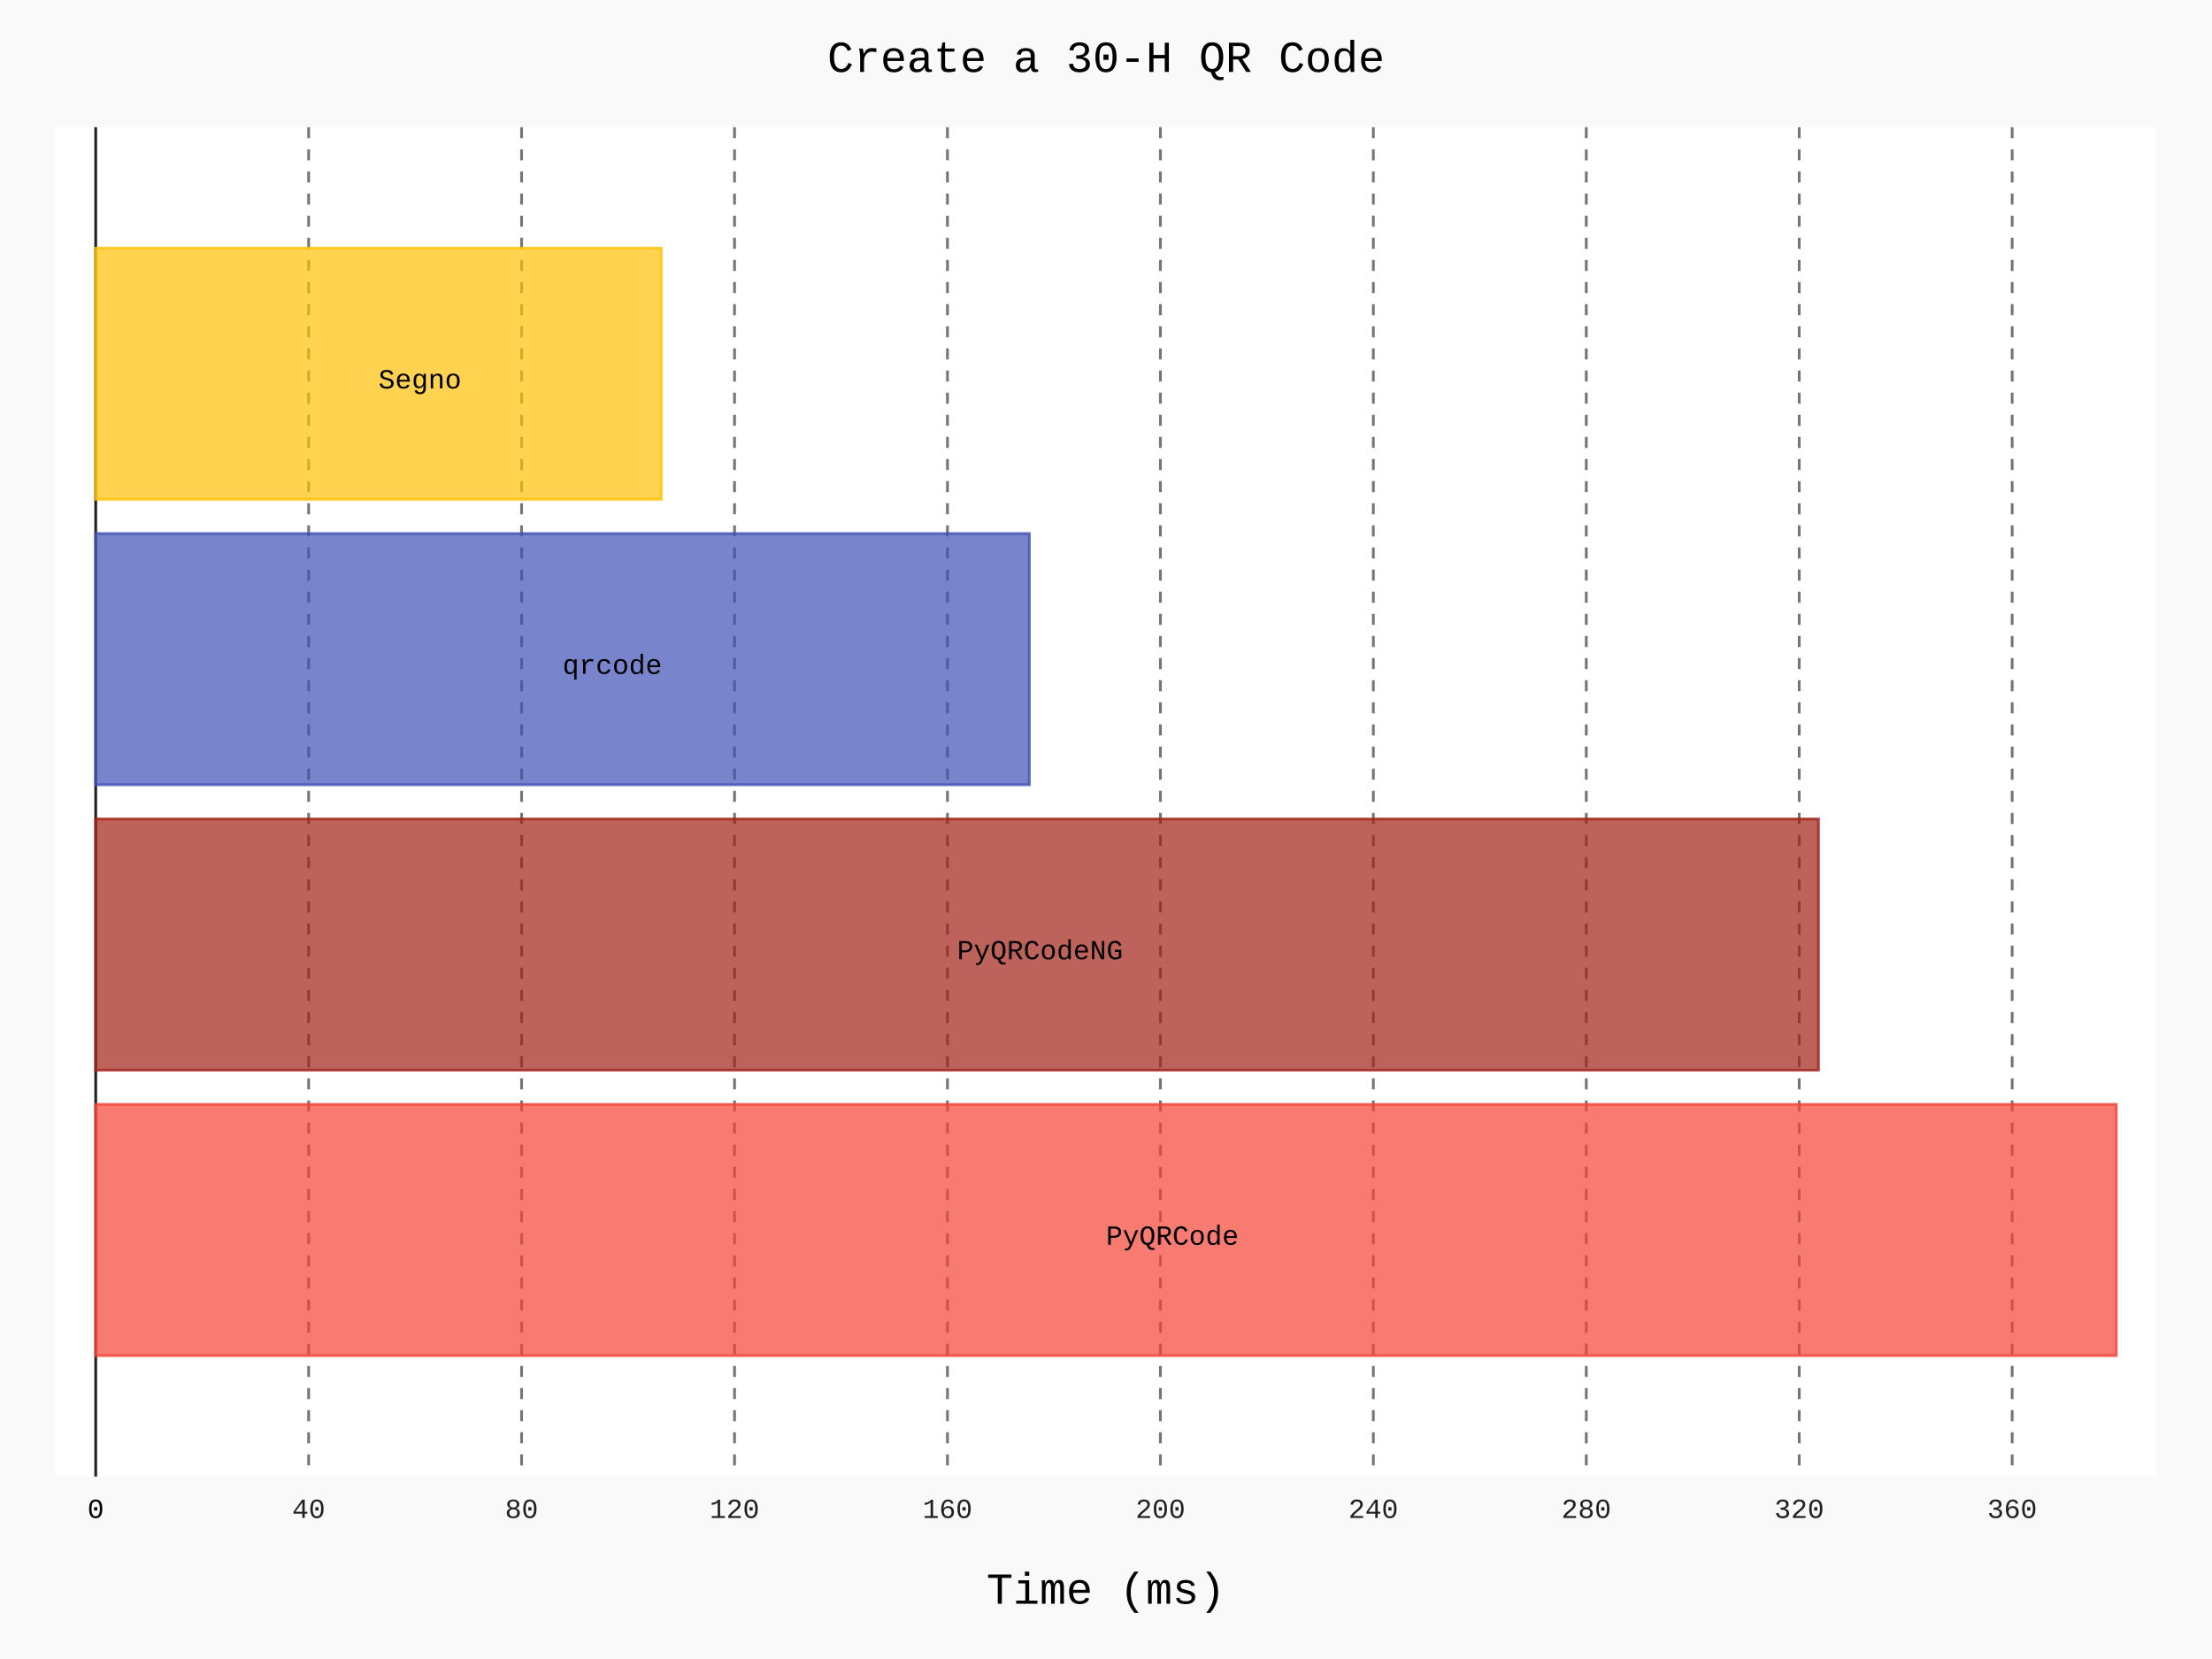
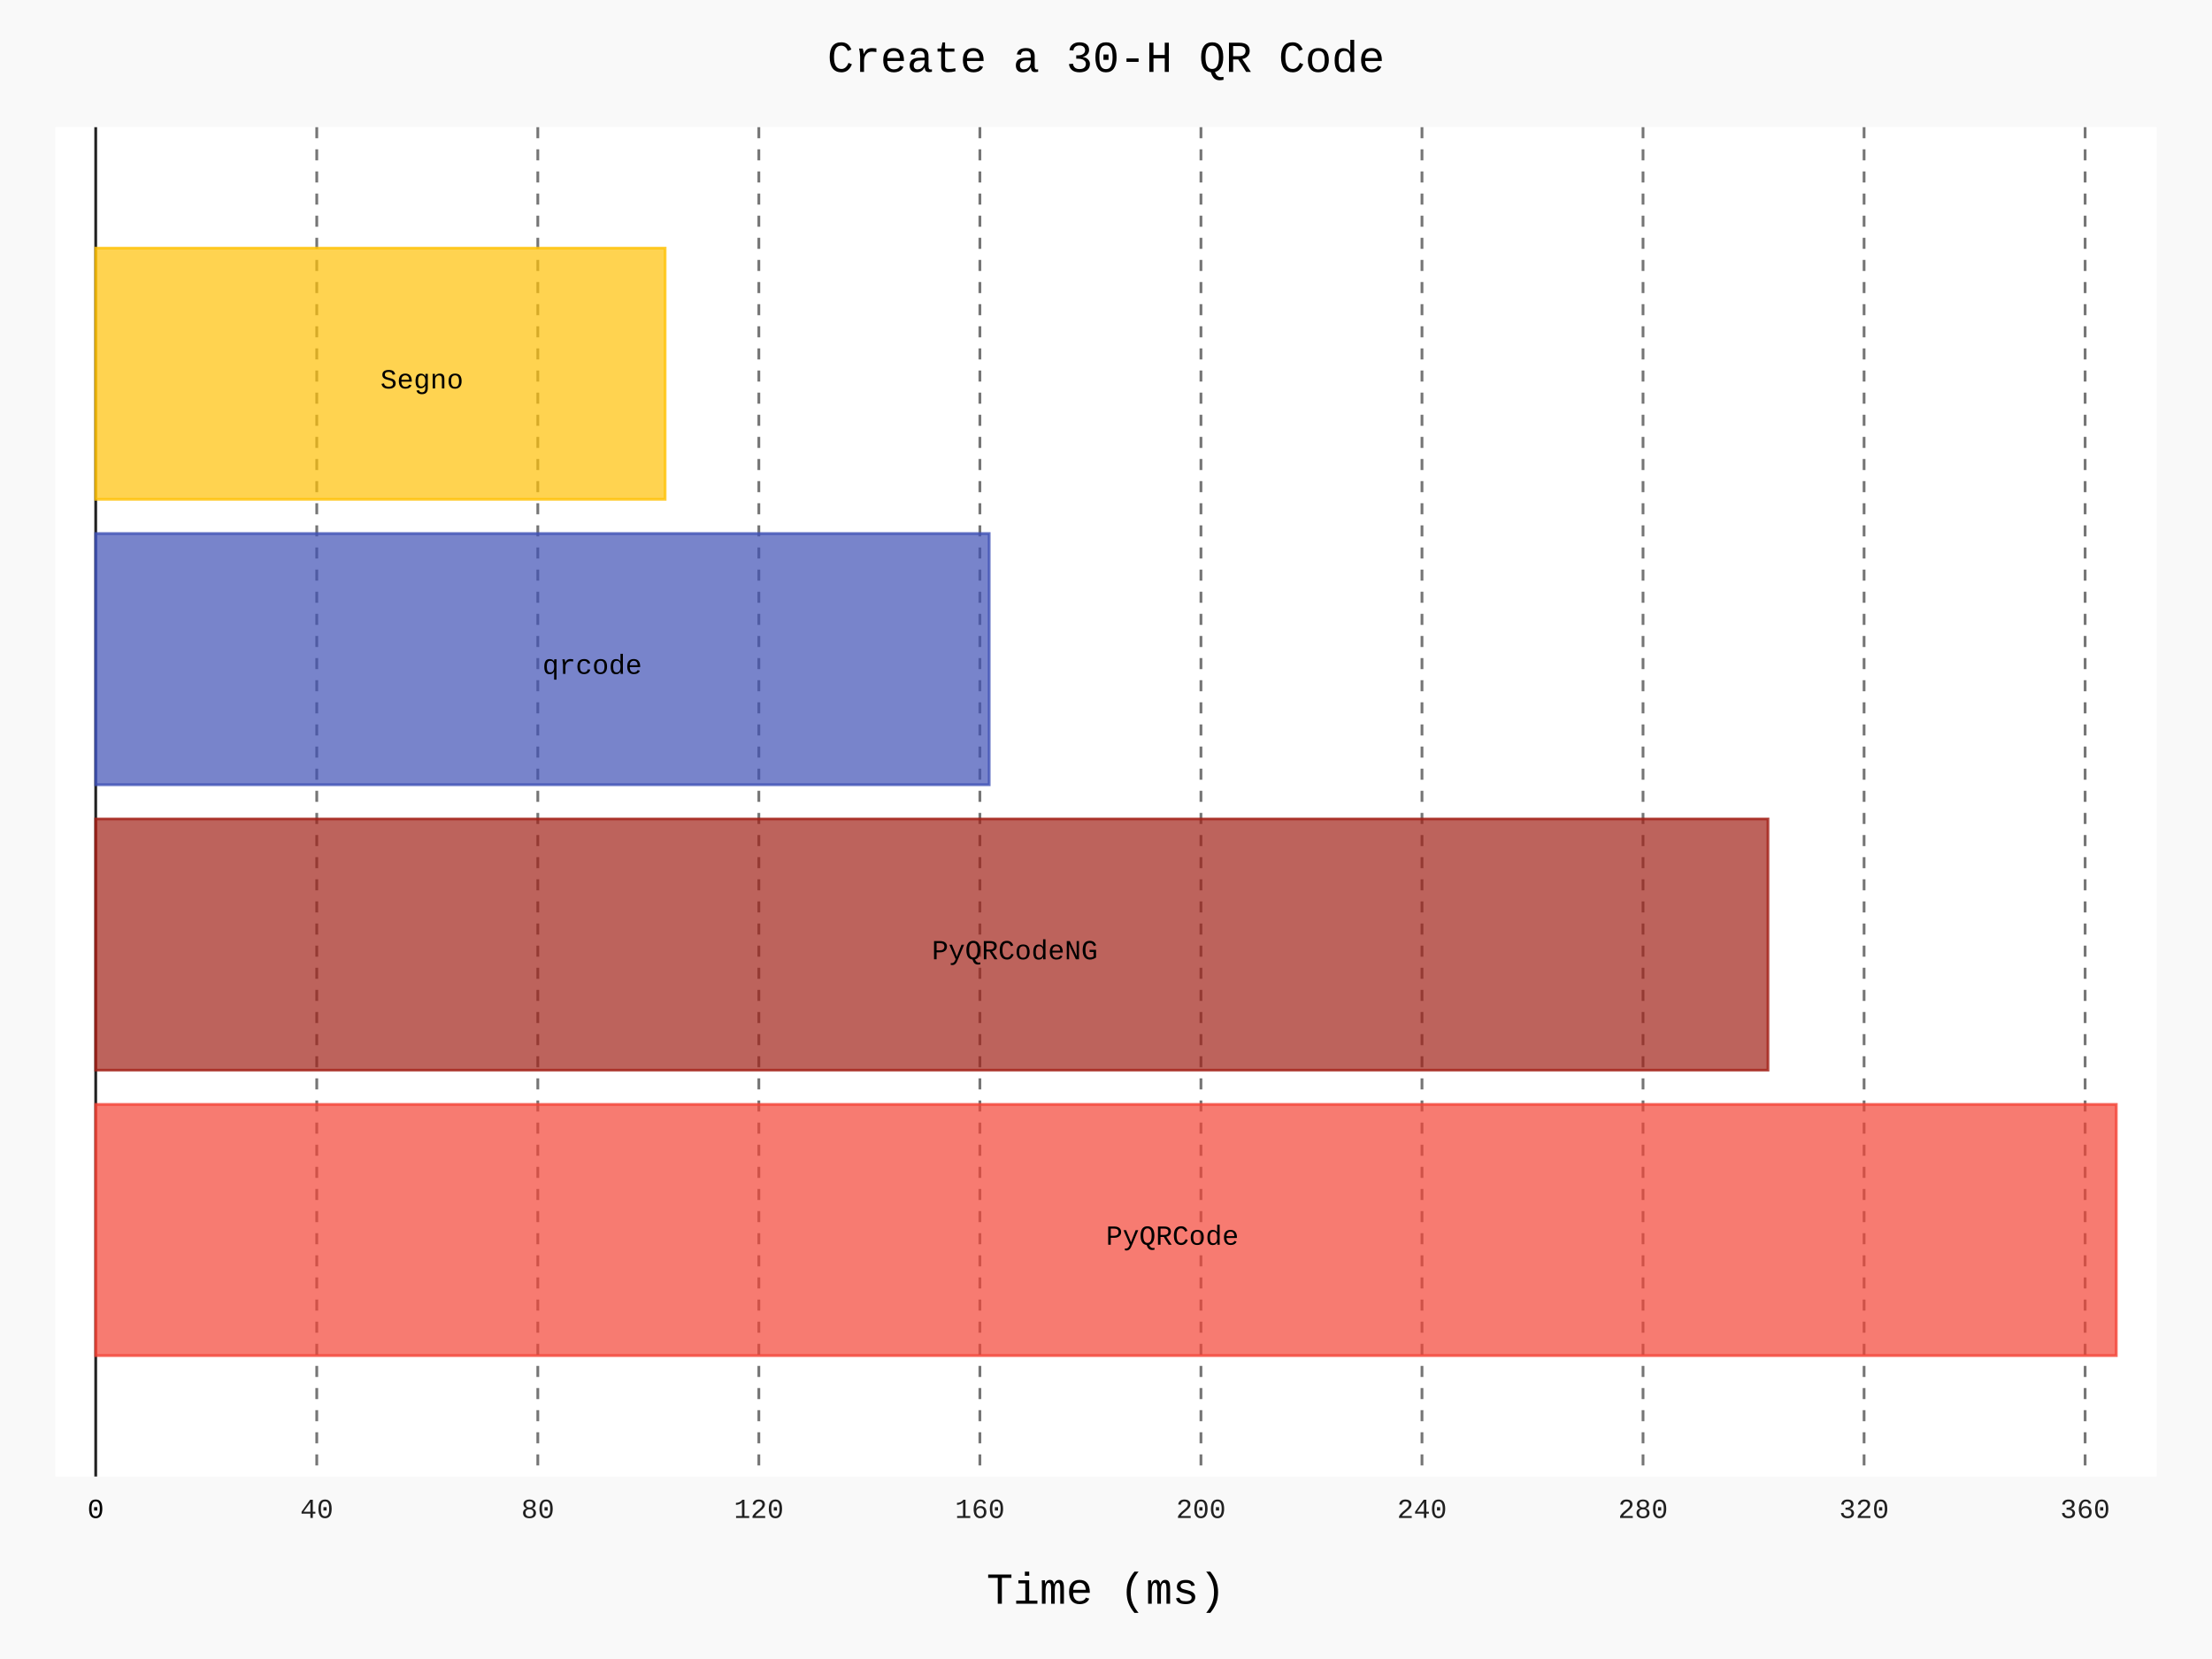
- <svg xmlns="http://www.w3.org/2000/svg" class="pygal-chart" id="chart-32abdf92-7833-4cb3-8f62-f8df6de4fd8f" viewBox="0 0 800 600">
+ <svg xmlns="http://www.w3.org/2000/svg" class="pygal-chart" id="chart-f41365c0-db69-4ac5-bbb7-7dbd3167baca" viewBox="0 0 800 600">
  <defs>
-     <style type="text/css">#chart-32abdf92-7833-4cb3-8f62-f8df6de4fd8f{-webkit-user-select:none;-webkit-font-smoothing:antialiased;font-family:Consolas,"Liberation Mono",Menlo,Courier,monospace}#chart-32abdf92-7833-4cb3-8f62-f8df6de4fd8f .title{font-family:Consolas,"Liberation Mono",Menlo,Courier,monospace;font-size:16px}#chart-32abdf92-7833-4cb3-8f62-f8df6de4fd8f .legends .legend text{font-family:Consolas,"Liberation Mono",Menlo,Courier,monospace;font-size:14px}#chart-32abdf92-7833-4cb3-8f62-f8df6de4fd8f .axis text{font-family:Consolas,"Liberation Mono",Menlo,Courier,monospace;font-size:10px}#chart-32abdf92-7833-4cb3-8f62-f8df6de4fd8f .axis text.major{font-family:Consolas,"Liberation Mono",Menlo,Courier,monospace;font-size:10px}#chart-32abdf92-7833-4cb3-8f62-f8df6de4fd8f .text-overlay text.value{font-family:Consolas,"Liberation Mono",Menlo,Courier,monospace;font-size:16px}#chart-32abdf92-7833-4cb3-8f62-f8df6de4fd8f .text-overlay text.label{font-family:Consolas,"Liberation Mono",Menlo,Courier,monospace;font-size:10px}#chart-32abdf92-7833-4cb3-8f62-f8df6de4fd8f .tooltip{font-family:Consolas,"Liberation Mono",Menlo,Courier,monospace;font-size:14px}#chart-32abdf92-7833-4cb3-8f62-f8df6de4fd8f text.no_data{font-family:Consolas,"Liberation Mono",Menlo,Courier,monospace;font-size:64px}
- #chart-32abdf92-7833-4cb3-8f62-f8df6de4fd8f{background-color:rgba(249,249,249,1)}#chart-32abdf92-7833-4cb3-8f62-f8df6de4fd8f path,#chart-32abdf92-7833-4cb3-8f62-f8df6de4fd8f line,#chart-32abdf92-7833-4cb3-8f62-f8df6de4fd8f rect,#chart-32abdf92-7833-4cb3-8f62-f8df6de4fd8f circle{-webkit-transition:150ms;-moz-transition:150ms;transition:150ms}#chart-32abdf92-7833-4cb3-8f62-f8df6de4fd8f .graph &gt; .background{fill:rgba(249,249,249,1)}#chart-32abdf92-7833-4cb3-8f62-f8df6de4fd8f .plot &gt; .background{fill:rgba(255,255,255,1)}#chart-32abdf92-7833-4cb3-8f62-f8df6de4fd8f .graph{fill:rgba(0,0,0,.87)}#chart-32abdf92-7833-4cb3-8f62-f8df6de4fd8f text.no_data{fill:rgba(0,0,0,1)}#chart-32abdf92-7833-4cb3-8f62-f8df6de4fd8f .title{fill:rgba(0,0,0,1)}#chart-32abdf92-7833-4cb3-8f62-f8df6de4fd8f .legends .legend text{fill:rgba(0,0,0,.87)}#chart-32abdf92-7833-4cb3-8f62-f8df6de4fd8f .legends .legend:hover text{fill:rgba(0,0,0,1)}#chart-32abdf92-7833-4cb3-8f62-f8df6de4fd8f .axis .line{stroke:rgba(0,0,0,1)}#chart-32abdf92-7833-4cb3-8f62-f8df6de4fd8f .axis .guide.line{stroke:rgba(0,0,0,.54)}#chart-32abdf92-7833-4cb3-8f62-f8df6de4fd8f .axis .major.line{stroke:rgba(0,0,0,.87)}#chart-32abdf92-7833-4cb3-8f62-f8df6de4fd8f .axis text.major{fill:rgba(0,0,0,1)}#chart-32abdf92-7833-4cb3-8f62-f8df6de4fd8f .axis.y .guides:hover .guide.line,#chart-32abdf92-7833-4cb3-8f62-f8df6de4fd8f .line-graph .axis.x .guides:hover .guide.line,#chart-32abdf92-7833-4cb3-8f62-f8df6de4fd8f .stackedline-graph .axis.x .guides:hover .guide.line,#chart-32abdf92-7833-4cb3-8f62-f8df6de4fd8f .xy-graph .axis.x .guides:hover .guide.line{stroke:rgba(0,0,0,1)}#chart-32abdf92-7833-4cb3-8f62-f8df6de4fd8f .axis .guides:hover text{fill:rgba(0,0,0,1)}#chart-32abdf92-7833-4cb3-8f62-f8df6de4fd8f .reactive{fill-opacity:.7;stroke-opacity:.8}#chart-32abdf92-7833-4cb3-8f62-f8df6de4fd8f .ci{stroke:rgba(0,0,0,.87)}#chart-32abdf92-7833-4cb3-8f62-f8df6de4fd8f .reactive.active,#chart-32abdf92-7833-4cb3-8f62-f8df6de4fd8f .active .reactive{fill-opacity:.8;stroke-opacity:.9;stroke-width:4}#chart-32abdf92-7833-4cb3-8f62-f8df6de4fd8f .ci .reactive.active{stroke-width:1.5}#chart-32abdf92-7833-4cb3-8f62-f8df6de4fd8f .series text{fill:rgba(0,0,0,1)}#chart-32abdf92-7833-4cb3-8f62-f8df6de4fd8f .tooltip rect{fill:rgba(255,255,255,1);stroke:rgba(0,0,0,1);-webkit-transition:opacity 150ms;-moz-transition:opacity 150ms;transition:opacity 150ms}#chart-32abdf92-7833-4cb3-8f62-f8df6de4fd8f .tooltip .label{fill:rgba(0,0,0,.87)}#chart-32abdf92-7833-4cb3-8f62-f8df6de4fd8f .tooltip .label{fill:rgba(0,0,0,.87)}#chart-32abdf92-7833-4cb3-8f62-f8df6de4fd8f .tooltip .legend{font-size:.8em;fill:rgba(0,0,0,.54)}#chart-32abdf92-7833-4cb3-8f62-f8df6de4fd8f .tooltip .x_label{font-size:.6em;fill:rgba(0,0,0,1)}#chart-32abdf92-7833-4cb3-8f62-f8df6de4fd8f .tooltip .xlink{font-size:.5em;text-decoration:underline}#chart-32abdf92-7833-4cb3-8f62-f8df6de4fd8f .tooltip .value{font-size:1.5em}#chart-32abdf92-7833-4cb3-8f62-f8df6de4fd8f .bound{font-size:.5em}#chart-32abdf92-7833-4cb3-8f62-f8df6de4fd8f .max-value{font-size:.75em;fill:rgba(0,0,0,.54)}#chart-32abdf92-7833-4cb3-8f62-f8df6de4fd8f .map-element{fill:rgba(255,255,255,1);stroke:rgba(0,0,0,.54) !important}#chart-32abdf92-7833-4cb3-8f62-f8df6de4fd8f .map-element .reactive{fill-opacity:inherit;stroke-opacity:inherit}#chart-32abdf92-7833-4cb3-8f62-f8df6de4fd8f .color-0,#chart-32abdf92-7833-4cb3-8f62-f8df6de4fd8f .color-0 a:visited{stroke:#F44336;fill:#F44336}#chart-32abdf92-7833-4cb3-8f62-f8df6de4fd8f .color-1,#chart-32abdf92-7833-4cb3-8f62-f8df6de4fd8f .color-1 a:visited{stroke:#3F51B5;fill:#3F51B5}#chart-32abdf92-7833-4cb3-8f62-f8df6de4fd8f .color-2,#chart-32abdf92-7833-4cb3-8f62-f8df6de4fd8f .color-2 a:visited{stroke:#009688;fill:#009688}#chart-32abdf92-7833-4cb3-8f62-f8df6de4fd8f .color-3,#chart-32abdf92-7833-4cb3-8f62-f8df6de4fd8f .color-3 a:visited{stroke:#FFC107;fill:#FFC107}#chart-32abdf92-7833-4cb3-8f62-f8df6de4fd8f .text-overlay .color-0 text{fill:black}#chart-32abdf92-7833-4cb3-8f62-f8df6de4fd8f .text-overlay .color-1 text{fill:black}#chart-32abdf92-7833-4cb3-8f62-f8df6de4fd8f .text-overlay .color-2 text{fill:black}#chart-32abdf92-7833-4cb3-8f62-f8df6de4fd8f .text-overlay .color-3 text{fill:black}
- #chart-32abdf92-7833-4cb3-8f62-f8df6de4fd8f text.no_data{text-anchor:middle}#chart-32abdf92-7833-4cb3-8f62-f8df6de4fd8f .guide.line{fill:none}#chart-32abdf92-7833-4cb3-8f62-f8df6de4fd8f .centered{text-anchor:middle}#chart-32abdf92-7833-4cb3-8f62-f8df6de4fd8f .title{text-anchor:middle}#chart-32abdf92-7833-4cb3-8f62-f8df6de4fd8f .legends .legend text{fill-opacity:1}#chart-32abdf92-7833-4cb3-8f62-f8df6de4fd8f .axis.x text{text-anchor:middle}#chart-32abdf92-7833-4cb3-8f62-f8df6de4fd8f .axis.x:not(.web) text[transform]{text-anchor:start}#chart-32abdf92-7833-4cb3-8f62-f8df6de4fd8f .axis.x:not(.web) text[transform].backwards{text-anchor:end}#chart-32abdf92-7833-4cb3-8f62-f8df6de4fd8f .axis.y text{text-anchor:end}#chart-32abdf92-7833-4cb3-8f62-f8df6de4fd8f .axis.y text[transform].backwards{text-anchor:start}#chart-32abdf92-7833-4cb3-8f62-f8df6de4fd8f .axis.y2 text{text-anchor:start}#chart-32abdf92-7833-4cb3-8f62-f8df6de4fd8f .axis.y2 text[transform].backwards{text-anchor:end}#chart-32abdf92-7833-4cb3-8f62-f8df6de4fd8f .axis .guide.line{stroke-dasharray:4,4}#chart-32abdf92-7833-4cb3-8f62-f8df6de4fd8f .axis .major.guide.line{stroke-dasharray:6,6}#chart-32abdf92-7833-4cb3-8f62-f8df6de4fd8f .horizontal .axis.y .guide.line,#chart-32abdf92-7833-4cb3-8f62-f8df6de4fd8f .horizontal .axis.y2 .guide.line,#chart-32abdf92-7833-4cb3-8f62-f8df6de4fd8f .vertical .axis.x .guide.line{opacity:0}#chart-32abdf92-7833-4cb3-8f62-f8df6de4fd8f .horizontal .axis.always_show .guide.line,#chart-32abdf92-7833-4cb3-8f62-f8df6de4fd8f .vertical .axis.always_show .guide.line{opacity:1 !important}#chart-32abdf92-7833-4cb3-8f62-f8df6de4fd8f .axis.y .guides:hover .guide.line,#chart-32abdf92-7833-4cb3-8f62-f8df6de4fd8f .axis.y2 .guides:hover .guide.line,#chart-32abdf92-7833-4cb3-8f62-f8df6de4fd8f .axis.x .guides:hover .guide.line{opacity:1}#chart-32abdf92-7833-4cb3-8f62-f8df6de4fd8f .axis .guides:hover text{opacity:1}#chart-32abdf92-7833-4cb3-8f62-f8df6de4fd8f .nofill{fill:none}#chart-32abdf92-7833-4cb3-8f62-f8df6de4fd8f .subtle-fill{fill-opacity:.2}#chart-32abdf92-7833-4cb3-8f62-f8df6de4fd8f .dot{stroke-width:1px;fill-opacity:1}#chart-32abdf92-7833-4cb3-8f62-f8df6de4fd8f .dot.active{stroke-width:5px}#chart-32abdf92-7833-4cb3-8f62-f8df6de4fd8f .dot.negative{fill:transparent}#chart-32abdf92-7833-4cb3-8f62-f8df6de4fd8f text,#chart-32abdf92-7833-4cb3-8f62-f8df6de4fd8f tspan{stroke:none !important}#chart-32abdf92-7833-4cb3-8f62-f8df6de4fd8f .series text.active{opacity:1}#chart-32abdf92-7833-4cb3-8f62-f8df6de4fd8f .tooltip rect{fill-opacity:.95;stroke-width:.5}#chart-32abdf92-7833-4cb3-8f62-f8df6de4fd8f .tooltip text{fill-opacity:1}#chart-32abdf92-7833-4cb3-8f62-f8df6de4fd8f .showable{visibility:hidden}#chart-32abdf92-7833-4cb3-8f62-f8df6de4fd8f .showable.shown{visibility:visible}#chart-32abdf92-7833-4cb3-8f62-f8df6de4fd8f .gauge-background{fill:rgba(229,229,229,1);stroke:none}#chart-32abdf92-7833-4cb3-8f62-f8df6de4fd8f .bg-lines{stroke:rgba(249,249,249,1);stroke-width:2px}</style>
+     <style type="text/css">#chart-f41365c0-db69-4ac5-bbb7-7dbd3167baca{-webkit-user-select:none;-webkit-font-smoothing:antialiased;font-family:Consolas,"Liberation Mono",Menlo,Courier,monospace}#chart-f41365c0-db69-4ac5-bbb7-7dbd3167baca .title{font-family:Consolas,"Liberation Mono",Menlo,Courier,monospace;font-size:16px}#chart-f41365c0-db69-4ac5-bbb7-7dbd3167baca .legends .legend text{font-family:Consolas,"Liberation Mono",Menlo,Courier,monospace;font-size:14px}#chart-f41365c0-db69-4ac5-bbb7-7dbd3167baca .axis text{font-family:Consolas,"Liberation Mono",Menlo,Courier,monospace;font-size:10px}#chart-f41365c0-db69-4ac5-bbb7-7dbd3167baca .axis text.major{font-family:Consolas,"Liberation Mono",Menlo,Courier,monospace;font-size:10px}#chart-f41365c0-db69-4ac5-bbb7-7dbd3167baca .text-overlay text.value{font-family:Consolas,"Liberation Mono",Menlo,Courier,monospace;font-size:16px}#chart-f41365c0-db69-4ac5-bbb7-7dbd3167baca .text-overlay text.label{font-family:Consolas,"Liberation Mono",Menlo,Courier,monospace;font-size:10px}#chart-f41365c0-db69-4ac5-bbb7-7dbd3167baca .tooltip{font-family:Consolas,"Liberation Mono",Menlo,Courier,monospace;font-size:14px}#chart-f41365c0-db69-4ac5-bbb7-7dbd3167baca text.no_data{font-family:Consolas,"Liberation Mono",Menlo,Courier,monospace;font-size:64px}
+ #chart-f41365c0-db69-4ac5-bbb7-7dbd3167baca{background-color:rgba(249,249,249,1)}#chart-f41365c0-db69-4ac5-bbb7-7dbd3167baca path,#chart-f41365c0-db69-4ac5-bbb7-7dbd3167baca line,#chart-f41365c0-db69-4ac5-bbb7-7dbd3167baca rect,#chart-f41365c0-db69-4ac5-bbb7-7dbd3167baca circle{-webkit-transition:150ms;-moz-transition:150ms;transition:150ms}#chart-f41365c0-db69-4ac5-bbb7-7dbd3167baca .graph &gt; .background{fill:rgba(249,249,249,1)}#chart-f41365c0-db69-4ac5-bbb7-7dbd3167baca .plot &gt; .background{fill:rgba(255,255,255,1)}#chart-f41365c0-db69-4ac5-bbb7-7dbd3167baca .graph{fill:rgba(0,0,0,.87)}#chart-f41365c0-db69-4ac5-bbb7-7dbd3167baca text.no_data{fill:rgba(0,0,0,1)}#chart-f41365c0-db69-4ac5-bbb7-7dbd3167baca .title{fill:rgba(0,0,0,1)}#chart-f41365c0-db69-4ac5-bbb7-7dbd3167baca .legends .legend text{fill:rgba(0,0,0,.87)}#chart-f41365c0-db69-4ac5-bbb7-7dbd3167baca .legends .legend:hover text{fill:rgba(0,0,0,1)}#chart-f41365c0-db69-4ac5-bbb7-7dbd3167baca .axis .line{stroke:rgba(0,0,0,1)}#chart-f41365c0-db69-4ac5-bbb7-7dbd3167baca .axis .guide.line{stroke:rgba(0,0,0,.54)}#chart-f41365c0-db69-4ac5-bbb7-7dbd3167baca .axis .major.line{stroke:rgba(0,0,0,.87)}#chart-f41365c0-db69-4ac5-bbb7-7dbd3167baca .axis text.major{fill:rgba(0,0,0,1)}#chart-f41365c0-db69-4ac5-bbb7-7dbd3167baca .axis.y .guides:hover .guide.line,#chart-f41365c0-db69-4ac5-bbb7-7dbd3167baca .line-graph .axis.x .guides:hover .guide.line,#chart-f41365c0-db69-4ac5-bbb7-7dbd3167baca .stackedline-graph .axis.x .guides:hover .guide.line,#chart-f41365c0-db69-4ac5-bbb7-7dbd3167baca .xy-graph .axis.x .guides:hover .guide.line{stroke:rgba(0,0,0,1)}#chart-f41365c0-db69-4ac5-bbb7-7dbd3167baca .axis .guides:hover text{fill:rgba(0,0,0,1)}#chart-f41365c0-db69-4ac5-bbb7-7dbd3167baca .reactive{fill-opacity:.7;stroke-opacity:.8}#chart-f41365c0-db69-4ac5-bbb7-7dbd3167baca .ci{stroke:rgba(0,0,0,.87)}#chart-f41365c0-db69-4ac5-bbb7-7dbd3167baca .reactive.active,#chart-f41365c0-db69-4ac5-bbb7-7dbd3167baca .active .reactive{fill-opacity:.8;stroke-opacity:.9;stroke-width:4}#chart-f41365c0-db69-4ac5-bbb7-7dbd3167baca .ci .reactive.active{stroke-width:1.5}#chart-f41365c0-db69-4ac5-bbb7-7dbd3167baca .series text{fill:rgba(0,0,0,1)}#chart-f41365c0-db69-4ac5-bbb7-7dbd3167baca .tooltip rect{fill:rgba(255,255,255,1);stroke:rgba(0,0,0,1);-webkit-transition:opacity 150ms;-moz-transition:opacity 150ms;transition:opacity 150ms}#chart-f41365c0-db69-4ac5-bbb7-7dbd3167baca .tooltip .label{fill:rgba(0,0,0,.87)}#chart-f41365c0-db69-4ac5-bbb7-7dbd3167baca .tooltip .label{fill:rgba(0,0,0,.87)}#chart-f41365c0-db69-4ac5-bbb7-7dbd3167baca .tooltip .legend{font-size:.8em;fill:rgba(0,0,0,.54)}#chart-f41365c0-db69-4ac5-bbb7-7dbd3167baca .tooltip .x_label{font-size:.6em;fill:rgba(0,0,0,1)}#chart-f41365c0-db69-4ac5-bbb7-7dbd3167baca .tooltip .xlink{font-size:.5em;text-decoration:underline}#chart-f41365c0-db69-4ac5-bbb7-7dbd3167baca .tooltip .value{font-size:1.5em}#chart-f41365c0-db69-4ac5-bbb7-7dbd3167baca .bound{font-size:.5em}#chart-f41365c0-db69-4ac5-bbb7-7dbd3167baca .max-value{font-size:.75em;fill:rgba(0,0,0,.54)}#chart-f41365c0-db69-4ac5-bbb7-7dbd3167baca .map-element{fill:rgba(255,255,255,1);stroke:rgba(0,0,0,.54) !important}#chart-f41365c0-db69-4ac5-bbb7-7dbd3167baca .map-element .reactive{fill-opacity:inherit;stroke-opacity:inherit}#chart-f41365c0-db69-4ac5-bbb7-7dbd3167baca .color-0,#chart-f41365c0-db69-4ac5-bbb7-7dbd3167baca .color-0 a:visited{stroke:#F44336;fill:#F44336}#chart-f41365c0-db69-4ac5-bbb7-7dbd3167baca .color-1,#chart-f41365c0-db69-4ac5-bbb7-7dbd3167baca .color-1 a:visited{stroke:#3F51B5;fill:#3F51B5}#chart-f41365c0-db69-4ac5-bbb7-7dbd3167baca .color-2,#chart-f41365c0-db69-4ac5-bbb7-7dbd3167baca .color-2 a:visited{stroke:#009688;fill:#009688}#chart-f41365c0-db69-4ac5-bbb7-7dbd3167baca .color-3,#chart-f41365c0-db69-4ac5-bbb7-7dbd3167baca .color-3 a:visited{stroke:#FFC107;fill:#FFC107}#chart-f41365c0-db69-4ac5-bbb7-7dbd3167baca .text-overlay .color-0 text{fill:black}#chart-f41365c0-db69-4ac5-bbb7-7dbd3167baca .text-overlay .color-1 text{fill:black}#chart-f41365c0-db69-4ac5-bbb7-7dbd3167baca .text-overlay .color-2 text{fill:black}#chart-f41365c0-db69-4ac5-bbb7-7dbd3167baca .text-overlay .color-3 text{fill:black}
+ #chart-f41365c0-db69-4ac5-bbb7-7dbd3167baca text.no_data{text-anchor:middle}#chart-f41365c0-db69-4ac5-bbb7-7dbd3167baca .guide.line{fill:none}#chart-f41365c0-db69-4ac5-bbb7-7dbd3167baca .centered{text-anchor:middle}#chart-f41365c0-db69-4ac5-bbb7-7dbd3167baca .title{text-anchor:middle}#chart-f41365c0-db69-4ac5-bbb7-7dbd3167baca .legends .legend text{fill-opacity:1}#chart-f41365c0-db69-4ac5-bbb7-7dbd3167baca .axis.x text{text-anchor:middle}#chart-f41365c0-db69-4ac5-bbb7-7dbd3167baca .axis.x:not(.web) text[transform]{text-anchor:start}#chart-f41365c0-db69-4ac5-bbb7-7dbd3167baca .axis.x:not(.web) text[transform].backwards{text-anchor:end}#chart-f41365c0-db69-4ac5-bbb7-7dbd3167baca .axis.y text{text-anchor:end}#chart-f41365c0-db69-4ac5-bbb7-7dbd3167baca .axis.y text[transform].backwards{text-anchor:start}#chart-f41365c0-db69-4ac5-bbb7-7dbd3167baca .axis.y2 text{text-anchor:start}#chart-f41365c0-db69-4ac5-bbb7-7dbd3167baca .axis.y2 text[transform].backwards{text-anchor:end}#chart-f41365c0-db69-4ac5-bbb7-7dbd3167baca .axis .guide.line{stroke-dasharray:4,4}#chart-f41365c0-db69-4ac5-bbb7-7dbd3167baca .axis .major.guide.line{stroke-dasharray:6,6}#chart-f41365c0-db69-4ac5-bbb7-7dbd3167baca .horizontal .axis.y .guide.line,#chart-f41365c0-db69-4ac5-bbb7-7dbd3167baca .horizontal .axis.y2 .guide.line,#chart-f41365c0-db69-4ac5-bbb7-7dbd3167baca .vertical .axis.x .guide.line{opacity:0}#chart-f41365c0-db69-4ac5-bbb7-7dbd3167baca .horizontal .axis.always_show .guide.line,#chart-f41365c0-db69-4ac5-bbb7-7dbd3167baca .vertical .axis.always_show .guide.line{opacity:1 !important}#chart-f41365c0-db69-4ac5-bbb7-7dbd3167baca .axis.y .guides:hover .guide.line,#chart-f41365c0-db69-4ac5-bbb7-7dbd3167baca .axis.y2 .guides:hover .guide.line,#chart-f41365c0-db69-4ac5-bbb7-7dbd3167baca .axis.x .guides:hover .guide.line{opacity:1}#chart-f41365c0-db69-4ac5-bbb7-7dbd3167baca .axis .guides:hover text{opacity:1}#chart-f41365c0-db69-4ac5-bbb7-7dbd3167baca .nofill{fill:none}#chart-f41365c0-db69-4ac5-bbb7-7dbd3167baca .subtle-fill{fill-opacity:.2}#chart-f41365c0-db69-4ac5-bbb7-7dbd3167baca .dot{stroke-width:1px;fill-opacity:1}#chart-f41365c0-db69-4ac5-bbb7-7dbd3167baca .dot.active{stroke-width:5px}#chart-f41365c0-db69-4ac5-bbb7-7dbd3167baca .dot.negative{fill:transparent}#chart-f41365c0-db69-4ac5-bbb7-7dbd3167baca text,#chart-f41365c0-db69-4ac5-bbb7-7dbd3167baca tspan{stroke:none !important}#chart-f41365c0-db69-4ac5-bbb7-7dbd3167baca .series text.active{opacity:1}#chart-f41365c0-db69-4ac5-bbb7-7dbd3167baca .tooltip rect{fill-opacity:.95;stroke-width:.5}#chart-f41365c0-db69-4ac5-bbb7-7dbd3167baca .tooltip text{fill-opacity:1}#chart-f41365c0-db69-4ac5-bbb7-7dbd3167baca .showable{visibility:hidden}#chart-f41365c0-db69-4ac5-bbb7-7dbd3167baca .showable.shown{visibility:visible}#chart-f41365c0-db69-4ac5-bbb7-7dbd3167baca .gauge-background{fill:rgba(229,229,229,1);stroke:none}#chart-f41365c0-db69-4ac5-bbb7-7dbd3167baca .bg-lines{stroke:rgba(249,249,249,1);stroke-width:2px}</style>
  </defs>
  <g class="graph horizontalbar-graph horizontal">
    <rect class="background" height="600" width="800" x="0" y="0" />
    <g class="plot" transform="translate(20, 46)">
      <rect class="background" height="488" width="760" x="0" y="0" />
      <g class="axis x always_show">
        <g class="guides">
          <path class="axis major line" d="M14.615 0 v488" />
          <text class="major" x="14.615" y="503.0">0</text>
        </g>
        <g class="guides">
-           <path class="guide line" d="M91.628 0 v488" />
-           <text class="" x="91.628" y="503.0">40</text>
+           <path class="guide line" d="M94.56 0 v488" />
+           <text class="" x="94.56" y="503.0">40</text>
        </g>
        <g class="guides">
-           <path class="guide line" d="M168.64 0 v488" />
-           <text class="" x="168.64" y="503.0">80</text>
+           <path class="guide line" d="M174.504 0 v488" />
+           <text class="" x="174.504" y="503.0">80</text>
        </g>
        <g class="guides">
-           <path class="guide line" d="M245.652 0 v488" />
-           <text class="" x="245.652" y="503.0">120</text>
+           <path class="guide line" d="M254.448 0 v488" />
+           <text class="" x="254.448" y="503.0">120</text>
        </g>
        <g class="guides">
-           <path class="guide line" d="M322.664 0 v488" />
-           <text class="" x="322.664" y="503.0">160</text>
+           <path class="guide line" d="M334.392 0 v488" />
+           <text class="" x="334.392" y="503.0">160</text>
        </g>
        <g class="guides">
-           <path class="guide line" d="M399.677 0 v488" />
-           <text class="" x="399.677" y="503.0">200</text>
+           <path class="guide line" d="M414.336 0 v488" />
+           <text class="" x="414.336" y="503.0">200</text>
        </g>
        <g class="guides">
-           <path class="guide line" d="M476.689 0 v488" />
-           <text class="" x="476.689" y="503.0">240</text>
+           <path class="guide line" d="M494.28 0 v488" />
+           <text class="" x="494.28" y="503.0">240</text>
        </g>
        <g class="guides">
-           <path class="guide line" d="M553.701 0 v488" />
-           <text class="" x="553.701" y="503.0">280</text>
+           <path class="guide line" d="M574.224 0 v488" />
+           <text class="" x="574.224" y="503.0">280</text>
        </g>
        <g class="guides">
-           <path class="guide line" d="M630.713 0 v488" />
-           <text class="" x="630.713" y="503.0">320</text>
+           <path class="guide line" d="M654.168 0 v488" />
+           <text class="" x="654.168" y="503.0">320</text>
        </g>
        <g class="guides">
-           <path class="guide line" d="M707.726 0 v488" />
-           <text class="" x="707.726" y="503.0">360</text>
+           <path class="guide line" d="M734.112 0 v488" />
+           <text class="" x="734.112" y="503.0">360</text>
        </g>
      </g>
      <g class="series serie-3 color-3">
        <g class="bars">
          <g class="bar" style="fill: #F44336; stroke: #F44336">
            <rect class="rect reactive tooltip-trigger" height="90.843" rx="0" ry="0" width="730.769" x="14.615" y="353.425" />
          </g>
        </g>
      </g>
      <g class="series serie-2 color-2">
        <g class="bars">
          <g class="bar" style="fill: #A22118; stroke: #A22118">
-             <rect class="rect reactive tooltip-trigger" height="90.843" rx="0" ry="0" width="623.068" x="14.615" y="250.194" />
+             <rect class="rect reactive tooltip-trigger" height="90.843" rx="0" ry="0" width="604.797" x="14.615" y="250.194" />
          </g>
        </g>
      </g>
      <g class="series serie-1 color-1">
        <g class="bars">
          <g class="bar" style="fill: #3F51B5; stroke: #3F51B5">
-             <rect class="rect reactive tooltip-trigger" height="90.843" rx="0" ry="0" width="337.66" x="14.615" y="146.963" />
+             <rect class="rect reactive tooltip-trigger" height="90.843" rx="0" ry="0" width="323.134" x="14.615" y="146.963" />
          </g>
        </g>
      </g>
      <g class="series serie-0 color-0">
        <g class="bars">
          <g class="bar" style="fill: #FFC107; stroke: #FFC107">
-             <rect class="rect reactive tooltip-trigger" height="90.843" rx="0" ry="0" width="204.525" x="14.615" y="43.732" />
+             <rect class="rect reactive tooltip-trigger" height="90.843" rx="0" ry="0" width="205.936" x="14.615" y="43.732" />
          </g>
        </g>
      </g>
    </g>
    <g class="titles">
      <text class="title plot_title" x="400.0" y="26">Create a 30-H QR Code</text>
      <text class="title" x="400.0" y="580">Time (ms)</text>
    </g>
    <g class="plot overlay" transform="translate(20, 46)">
      <g class="series serie-3 color-3" />
      <g class="series serie-2 color-2" />
      <g class="series serie-1 color-1" />
      <g class="series serie-0 color-0" />
    </g>
    <g class="plot text-overlay" transform="translate(20, 46)">
      <g class="series serie-3 color-3">
        <text class="label" x="380.0" y="404.179">PyQRCode</text>
      </g>
      <g class="series serie-2 color-2">
-         <text class="label" x="326.149" y="300.949">PyQRCodeNG</text>
+         <text class="label" x="317.014" y="300.949">PyQRCodeNG</text>
      </g>
      <g class="series serie-1 color-1">
-         <text class="label" x="183.445" y="197.718">qrcode</text>
+         <text class="label" x="176.182" y="197.718">qrcode</text>
      </g>
      <g class="series serie-0 color-0">
-         <text class="label" x="116.878" y="94.487">Segno</text>
+         <text class="label" x="117.583" y="94.487">Segno</text>
      </g>
    </g>
    <g class="plot tooltip-overlay" transform="translate(20, 46)">
      <g class="tooltip" style="opacity: 0" transform="translate(0 0)">
        <rect class="tooltip-box" height="0" rx="0" ry="0" width="0" />
        <g class="text" />
      </g>
    </g>
  </g>
</svg>
